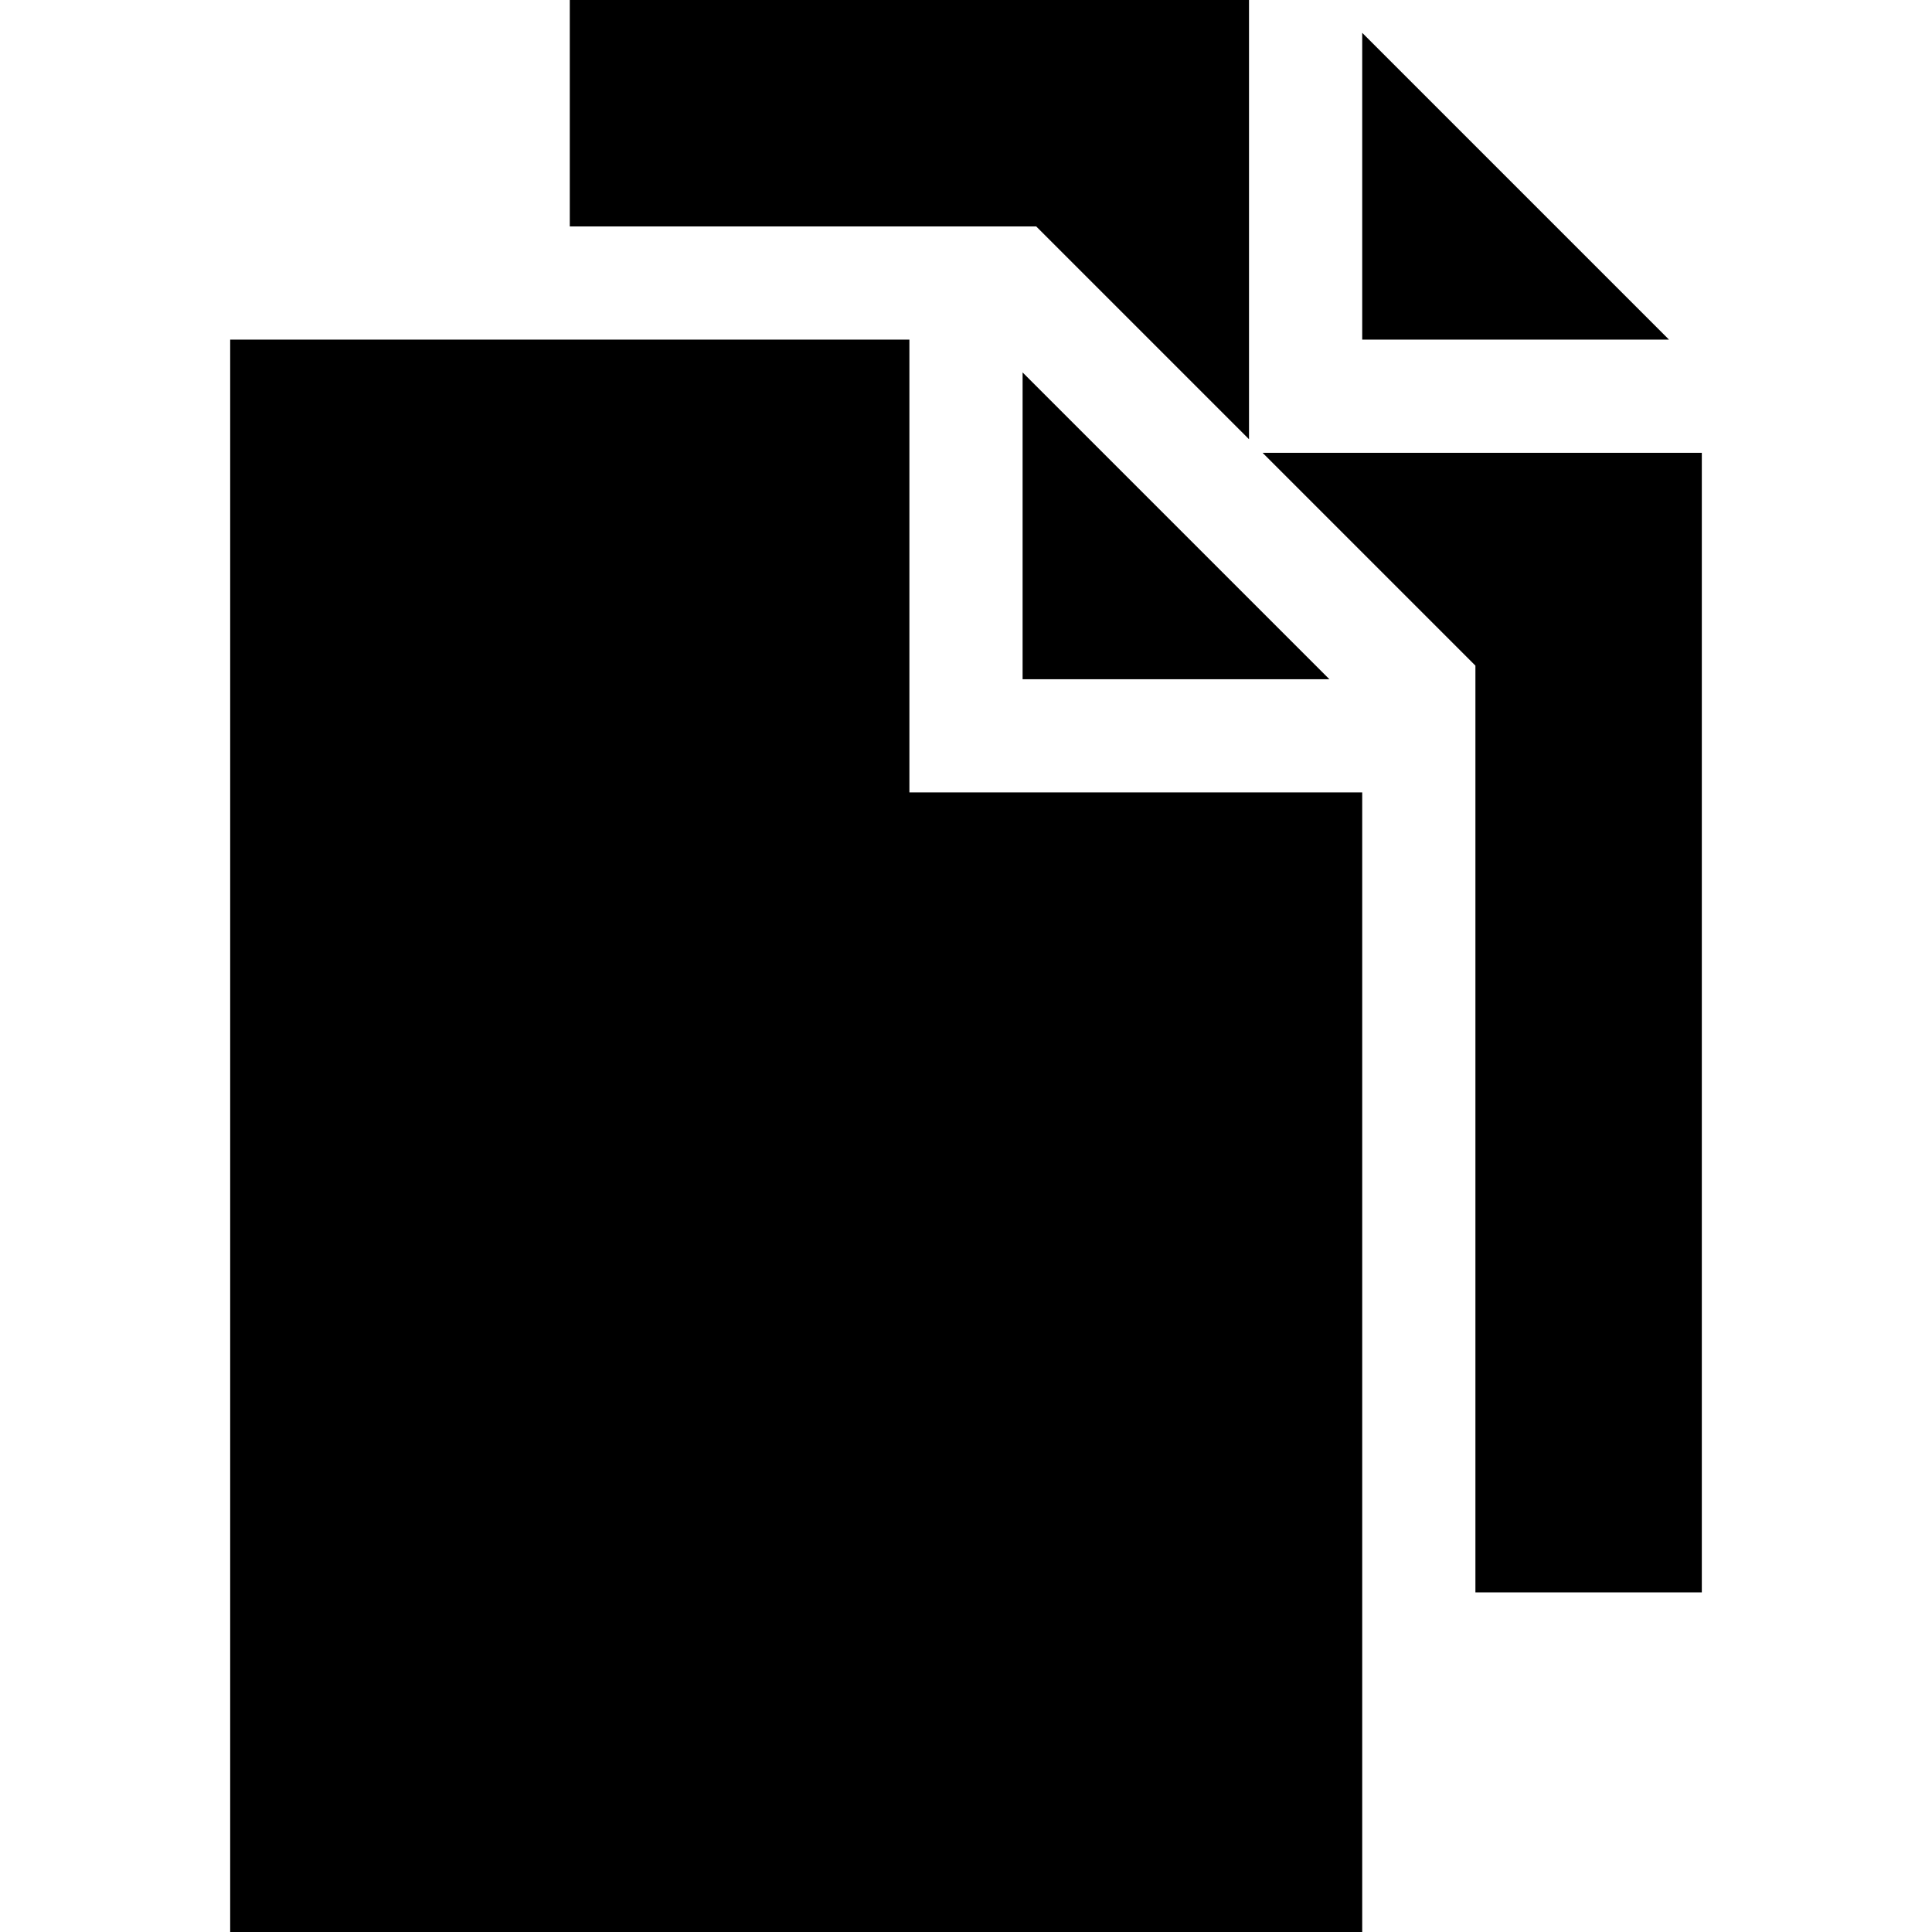
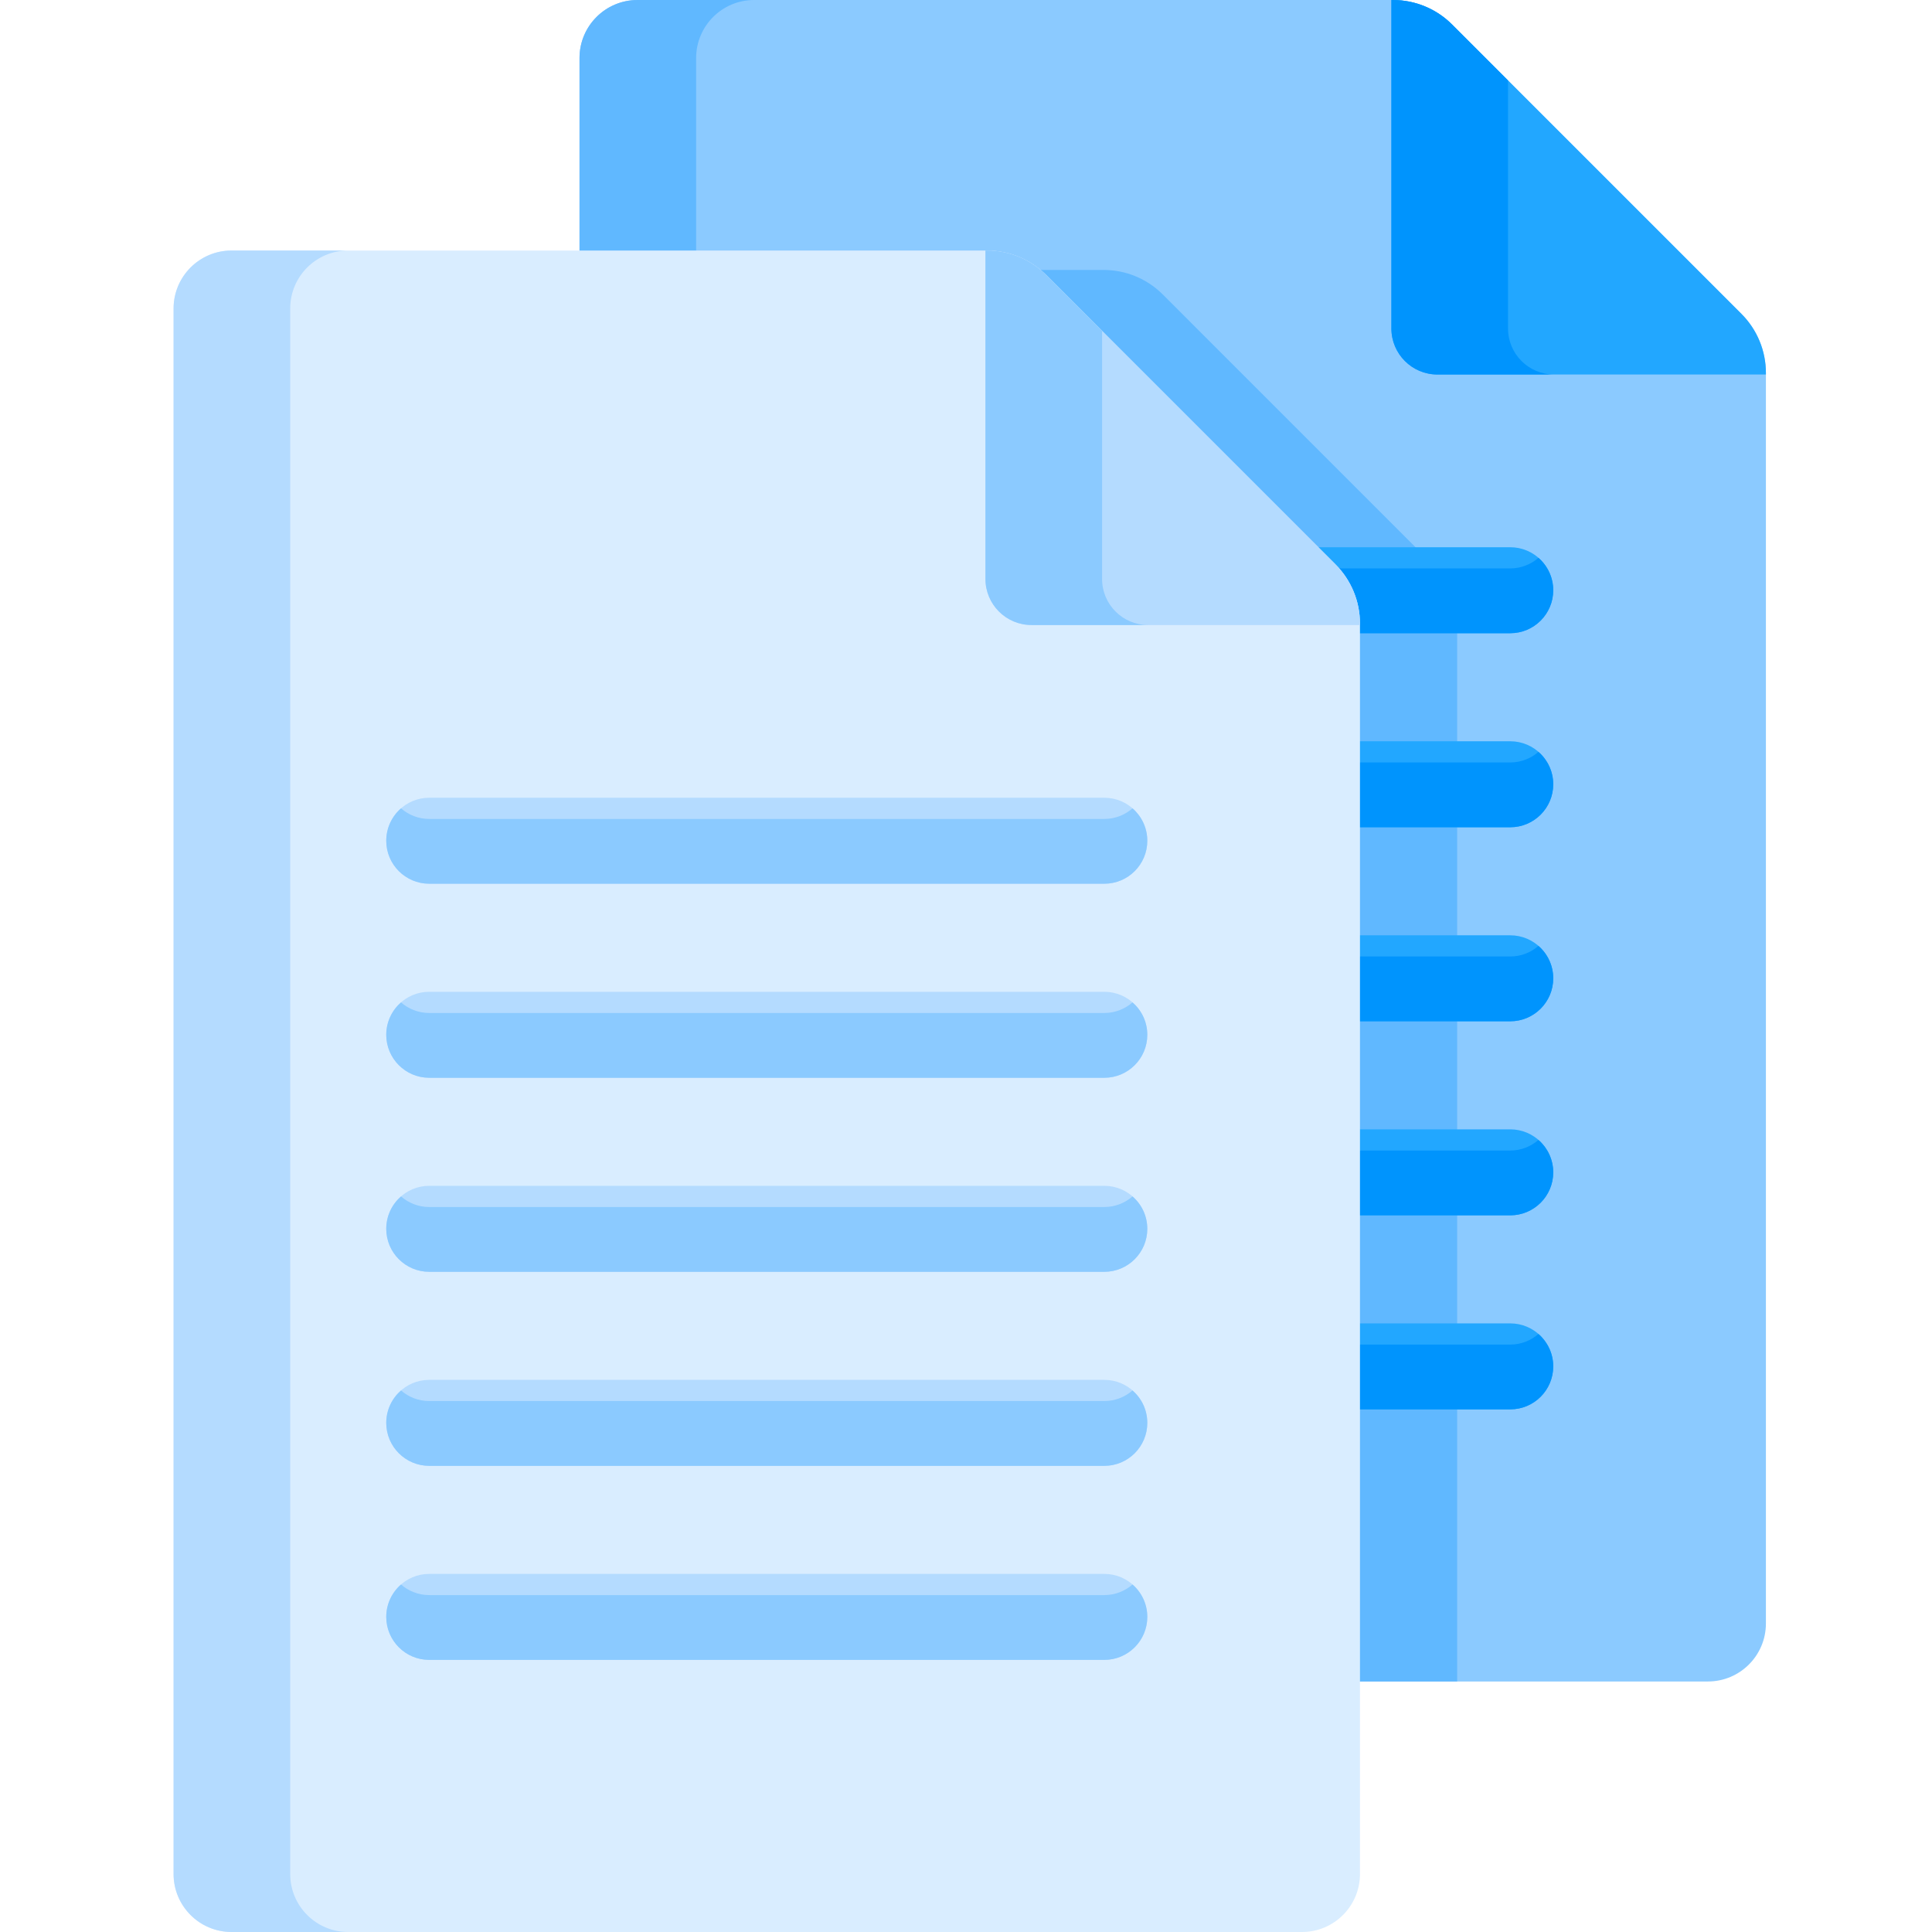
- <svg xmlns="http://www.w3.org/2000/svg" viewBox="-61 0 512 512">
-   <path d="m180 210v-120h-180v422h300v-302zm30-111.301v81.301h81.301zm0 0" />
-   <path d="m381.301 90h-81.301v-81.301zm0 0" />
-   <path d="m90 0h180v116.398l-56.398-56.398h-123.602zm0 0" />
-   <path d="m390 120v302h-60v-245.602l-56.398-56.398zm0 0" />
+ <svg xmlns="http://www.w3.org/2000/svg" height="512pt" viewBox="-45 0 511 512" width="512pt">
+   <path d="m416.004 83.184-76.703-76.703c-4.148-4.148-9.777-6.48-15.645-6.48-6.516 0-190.422 0-200.203 0-8.492 0-15.375 6.883-15.375 15.371v56.168h108.004c5.863 0 11.492 2.332 15.641 6.48l71.555 71.551c4.148 4.148 6.477 9.777 6.477 15.645v280.395h97.355c8.492 0 15.375-6.883 15.375-15.375 0-19.992 0-311.094 0-331.41 0-5.867-2.332-11.492-6.48-15.641zm0 0" fill="#8bcaff" />
+   <path d="m334.18 149.574-71.551-71.555c-4.152-4.148-9.777-6.48-15.645-6.48-1.578 0-13.539 0-30.906 0 5.867 0 11.496 2.332 15.645 6.48l71.551 71.555c4.148 4.148 6.48 9.773 6.48 15.641v280.395h30.906c0-89.59 0-264.797 0-280.395 0-5.867-2.332-11.492-6.48-15.641zm0 0" fill="#60b8ff" />
+   <path d="m154.355 0c-16.82 0-28.617 0-30.902 0-8.492 0-15.375 6.883-15.375 15.371v56.168h30.906v-56.168c0-8.488 6.883-15.371 15.371-15.371zm0 0" fill="#60b8ff" />
+   <g fill="#22a7ff">
+     <path d="m354.734 145.023h-56.008l4.547 4.551c4.148 4.148 6.48 9.773 6.48 15.641v2.594h44.98c6.289 0 11.391-5.102 11.391-11.391 0-6.293-5.102-11.395-11.391-11.395zm0 0" />
+     <path d="m354.734 196.445h-44.98v22.785h44.98c6.289 0 11.391-5.102 11.391-11.395 0-6.289-5.102-11.391-11.391-11.391zm0 0" />
+     <path d="m354.734 247.867h-44.98v22.785h44.98c6.289 0 11.391-5.102 11.391-11.395 0-6.289-5.102-11.391-11.391-11.391zm0 0" />
+     <path d="m354.734 299.289h-44.98v22.785h44.98c6.289 0 11.391-5.102 11.391-11.391 0-6.293-5.102-11.395-11.391-11.395zm0 0" />
+     <path d="m354.734 350.711h-44.98v22.785h44.98c6.289 0 11.391-5.102 11.391-11.391 0-6.293-5.102-11.395-11.391-11.395zm0 0" />
+     <path d="m323.656 0c5.867 0 11.496 2.332 15.645 6.48l76.703 76.703c4.148 4.148 6.48 9.773 6.48 15.641v.426h-87.047c-6.738 0-12.203-5.465-12.203-12.203v-87.047zm0 0" />
+   </g>
+   <path d="m354.141 87.047v-65.727l-14.84-14.84c-4.148-4.148-9.777-6.48-15.645-6.48-.094 0-.238 0-.422 0v87.047c0 6.738 5.465 12.203 12.203 12.203h30.902c-6.734 0-12.199-5.465-12.199-12.203zm0 0" fill="#0094fd" />
+   <path d="m362.207 147.832c-2.004 1.742-4.613 2.805-7.473 2.805h-50.496c3.531 4.023 5.516 9.191 5.516 14.578v2.594h44.98c6.289 0 11.391-5.102 11.391-11.395 0-3.426-1.523-6.496-3.918-8.582zm0 0" fill="#0094fd" />
+   <path d="m362.207 199.254c-2.004 1.742-4.613 2.805-7.473 2.805h-44.98v17.172h44.98c6.289 0 11.391-5.102 11.391-11.391 0-3.43-1.523-6.5-3.918-8.586zm0 0" fill="#0094fd" />
+   <path d="m362.207 250.676c-2.004 1.742-4.613 2.805-7.473 2.805h-44.98v17.172h44.98c6.289 0 11.391-5.102 11.391-11.391 0-3.434-1.523-6.5-3.918-8.586zm0 0" fill="#0094fd" />
+   <path d="m362.207 302.098c-2.004 1.742-4.613 2.805-7.473 2.805h-44.98v17.172h44.98c6.289 0 11.391-5.102 11.391-11.391 0-3.43-1.523-6.496-3.918-8.586zm0 0" fill="#0094fd" />
+   <path d="m362.207 353.52c-2.004 1.742-4.613 2.809-7.473 2.809h-44.98v17.168h44.98c6.289 0 11.391-5.102 11.391-11.391 0-3.43-1.523-6.496-3.918-8.586zm0 0" fill="#0094fd" />
+   <path d="m15.871 512h283.66c8.492 0 15.375-6.883 15.375-15.371 0-19.996 0-311.094 0-331.414 0-5.867-2.332-11.492-6.48-15.641l-76.703-76.707c-4.148-4.148-9.777-6.477-15.641-6.477-6.52 0-190.426 0-200.207 0-8.492 0-15.375 6.883-15.375 15.371v414.863c0 8.492 6.883 15.375 15.371 15.375zm0 0" fill="#d9edff" />
+   <path d="m31.406 496.629v-414.867c0-8.488 6.883-15.371 15.371-15.371-16.82 0-28.617 0-30.906 0-8.488 0-15.371 6.883-15.371 15.371v414.863c0 8.492 6.883 15.375 15.371 15.375h30.906c-8.488 0-15.371-6.883-15.371-15.371zm0 0" fill="#b4dbff" />
+   <path d="m216.078 66.391c5.867 0 11.496 2.332 15.645 6.477l76.703 76.707c4.148 4.148 6.48 9.773 6.48 15.641v.422h-87.047c-6.738 0-12.203-5.461-12.203-12.203v-87.043zm0 0" fill="#b4dbff" />
+   <path d="m246.562 153.434v-65.727l-14.84-14.84c-4.148-4.148-9.777-6.477-15.645-6.477-.094 0-.238 0-.422 0v87.043c0 6.742 5.461 12.203 12.203 12.203h30.902c-6.738 0-12.199-5.461-12.199-12.203zm0 0" fill="#8bcaff" />
+   <path d="m247.152 234.195h-178.902c-6.293 0-11.391-5.098-11.391-11.391 0-6.289 5.098-11.391 11.391-11.391h178.906c6.289 0 11.391 5.102 11.391 11.391 0 6.293-5.102 11.391-11.395 11.391zm0 0" fill="#b4dbff" />
+   <path d="m247.152 285.621h-178.902c-6.293 0-11.391-5.102-11.391-11.395 0-6.289 5.098-11.391 11.391-11.391h178.906c6.289 0 11.391 5.102 11.391 11.391 0 6.293-5.102 11.395-11.395 11.395zm0 0" fill="#b4dbff" />
+   <path d="m247.152 337.039h-178.902c-6.293 0-11.391-5.098-11.391-11.391 0-6.289 5.098-11.391 11.391-11.391h178.906c6.289 0 11.391 5.102 11.391 11.391 0 6.293-5.102 11.391-11.395 11.391zm0 0" fill="#b4dbff" />
+   <path d="m247.152 388.465h-178.902c-6.293 0-11.391-5.102-11.391-11.395 0-6.289 5.098-11.391 11.391-11.391h178.906c6.289 0 11.391 5.102 11.391 11.391 0 6.293-5.102 11.395-11.395 11.395zm0 0" fill="#b4dbff" />
+   <path d="m247.152 439.887h-178.902c-6.293 0-11.391-5.102-11.391-11.395 0-6.289 5.098-11.391 11.391-11.391h178.906c6.289 0 11.391 5.102 11.391 11.391 0 6.293-5.102 11.395-11.395 11.395zm0 0" fill="#b4dbff" />
+   <path d="m254.629 214.219c-2.004 1.746-4.613 2.809-7.477 2.809h-178.902c-2.863 0-5.473-1.062-7.473-2.809-2.398 2.09-3.918 5.156-3.918 8.586 0 6.293 5.098 11.391 11.391 11.391h178.906c6.289 0 11.391-5.098 11.391-11.391 0-3.43-1.523-6.496-3.918-8.586zm0 0" fill="#8bcaff" />
+   <path d="m254.629 265.645c-2.004 1.742-4.613 2.805-7.477 2.805h-178.902c-2.863 0-5.473-1.062-7.473-2.805-2.398 2.086-3.918 5.156-3.918 8.582 0 6.293 5.098 11.395 11.391 11.395h178.906c6.289 0 11.391-5.102 11.391-11.395 0-3.426-1.523-6.496-3.918-8.582zm0 0" fill="#8bcaff" />
+   <path d="m254.629 317.066c-2.004 1.742-4.613 2.805-7.477 2.805h-178.902c-2.863 0-5.473-1.062-7.473-2.805-2.398 2.086-3.918 5.156-3.918 8.582 0 6.293 5.098 11.395 11.391 11.395h178.906c6.289 0 11.391-5.102 11.391-11.395 0-3.426-1.523-6.496-3.918-8.582zm0 0" fill="#8bcaff" />
+   <path d="m254.629 368.488c-2.004 1.742-4.613 2.805-7.477 2.805h-178.902c-2.863 0-5.473-1.062-7.473-2.805-2.398 2.086-3.918 5.152-3.918 8.582 0 6.293 5.098 11.395 11.391 11.395h178.906c6.289 0 11.391-5.102 11.391-11.395 0-3.43-1.523-6.496-3.918-8.582zm0 0" fill="#8bcaff" />
+   <path d="m254.629 419.91c-2.004 1.742-4.613 2.805-7.477 2.805h-178.902c-2.863 0-5.473-1.062-7.473-2.805-2.398 2.086-3.918 5.152-3.918 8.582 0 6.293 5.098 11.395 11.391 11.395h178.906c6.289 0 11.391-5.102 11.391-11.395 0-3.43-1.523-6.496-3.918-8.582zm0 0" fill="#8bcaff" />
</svg>
